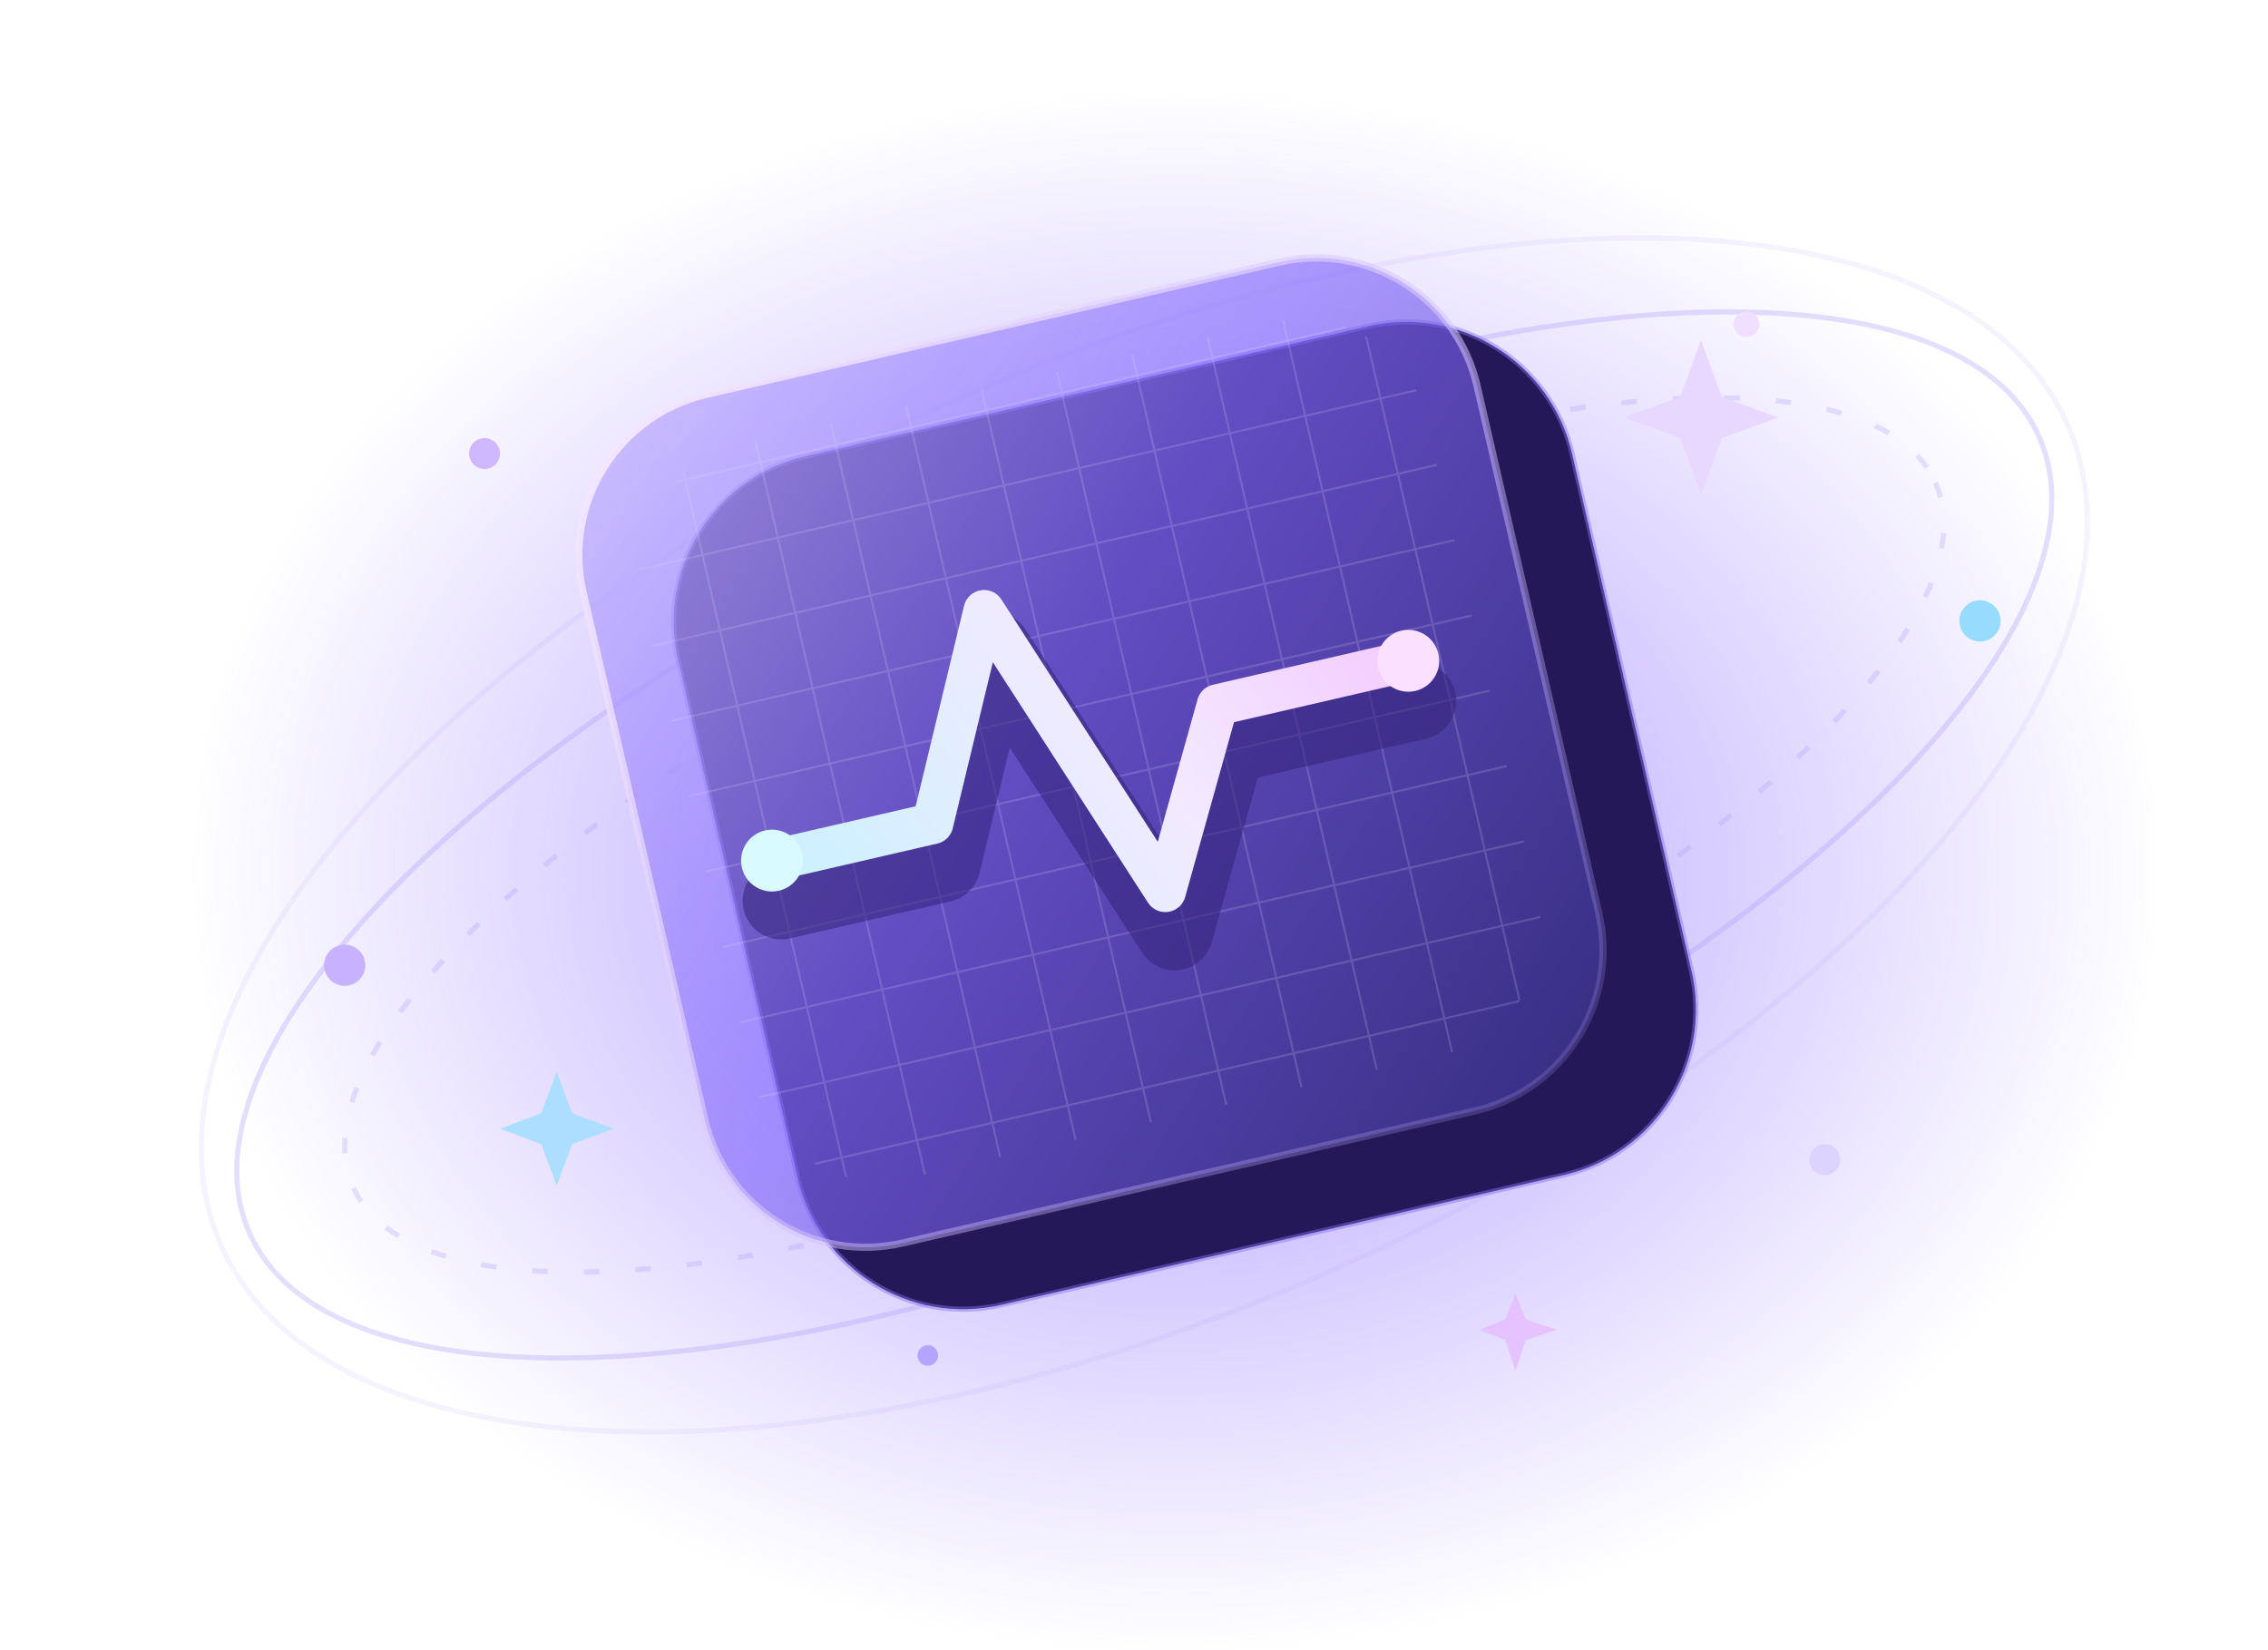
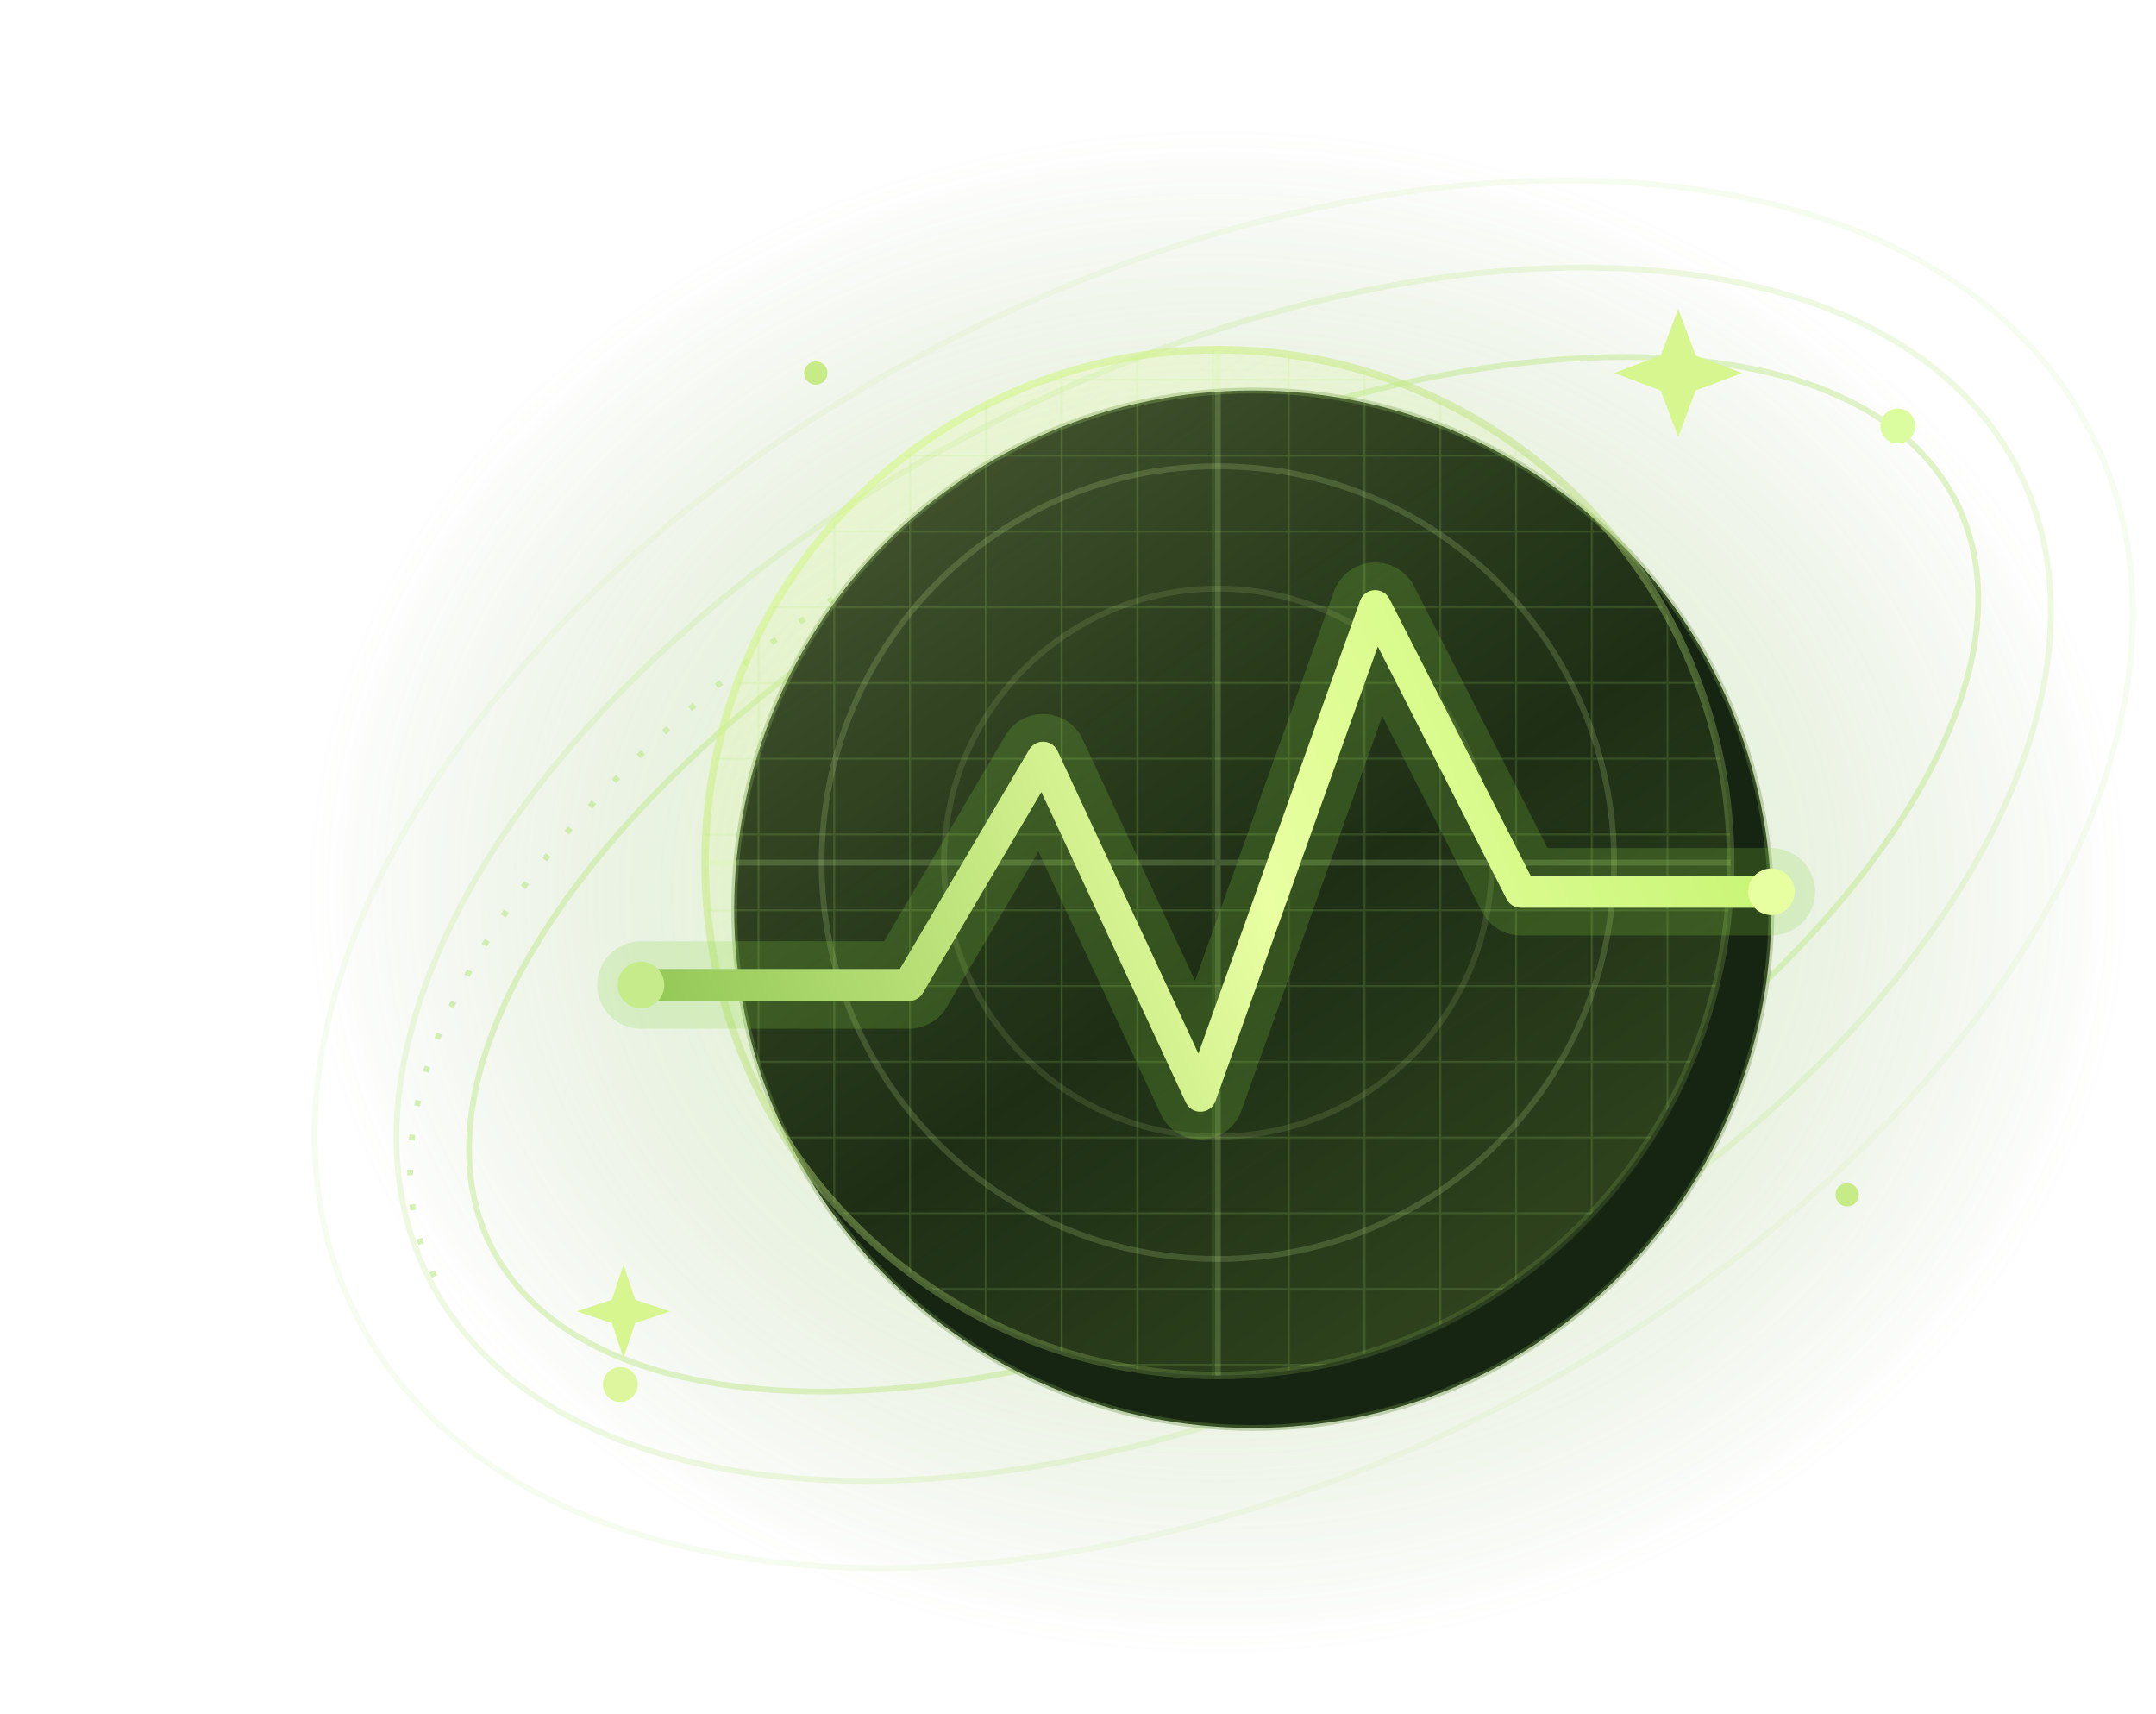
- <svg xmlns="http://www.w3.org/2000/svg" viewBox="0 0 440 320" fill="none">
+ <svg xmlns="http://www.w3.org/2000/svg" viewBox="0 0 370 294" fill="none">
  <defs>
-     <radialGradient id="halo">
-       <stop stop-color="#8868ff" stop-opacity=".7" />
-       <stop offset="1" stop-color="#8868ff" stop-opacity="0" />
+     <radialGradient id="a">
+       <stop stop-color="#baf56a" stop-opacity=".38" />
+       <stop offset=".66" stop-color="#78b148" stop-opacity=".15" />
+       <stop offset="1" stop-color="#518430" stop-opacity="0" />
    </radialGradient>
-     <linearGradient id="tile" x1="123" y1="54" x2="312" y2="247" gradientUnits="userSpaceOnUse">
-       <stop stop-color="#c8baff" stop-opacity=".8" />
-       <stop offset=".43" stop-color="#846afc" stop-opacity=".65" />
-       <stop offset="1" stop-color="#343285" stop-opacity=".65" />
+     <linearGradient id="b" x1="160" y1="70" x2="280" y2="244" gradientUnits="userSpaceOnUse">
+       <stop stop-color="#e7ff9a" stop-opacity=".22" />
+       <stop offset=".5" stop-color="#b0df55" stop-opacity=".05" />
+       <stop offset="1" stop-color="#b4e65c" stop-opacity=".2" />
    </linearGradient>
-     <linearGradient id="wave" x1="136" y1="180" x2="297" y2="106" gradientUnits="userSpaceOnUse">
-       <stop stop-color="#bdf4ff" />
-       <stop offset=".53" stop-color="#f2eaff" />
-       <stop offset="1" stop-color="#f5baff" />
+     <linearGradient id="c" x1="110" y1="185" x2="307" y2="103" gradientUnits="userSpaceOnUse">
+       <stop stop-color="#8dc451" />
+       <stop offset=".52" stop-color="#e9ffa2" />
+       <stop offset="1" stop-color="#bff36a" />
    </linearGradient>
-     <linearGradient id="edge" x1="134" y1="60" x2="280" y2="245" gradientUnits="userSpaceOnUse">
-       <stop stop-color="#f5e8ff" />
-       <stop offset="1" stop-color="#b7a5ff" stop-opacity=".15" />
+     <linearGradient id="d" x1="149" y1="72" x2="284" y2="237" gradientUnits="userSpaceOnUse">
+       <stop stop-color="#dbfa94" stop-opacity=".7" />
+       <stop offset="1" stop-color="#85ad4c" stop-opacity=".09" />
    </linearGradient>
-     <pattern id="grid" width="15" height="15" patternUnits="userSpaceOnUse">
-       <path d="M15 0H0v15" stroke="#e0d8ff" stroke-opacity=".18" stroke-width=".8" />
+     <pattern id="grid" width="13" height="13" patternUnits="userSpaceOnUse">
+       <path d="M13 0H0v13" stroke="#b9eb76" stroke-opacity=".15" stroke-width=".7" />
    </pattern>
+     <clipPath id="disc">
+       <circle cx="209" cy="148" r="88" />
+     </clipPath>
  </defs>
-   <ellipse cx="228" cy="169" rx="191" ry="153" fill="url(#halo)" />
-   <g transform="rotate(-24 222 162)" stroke="#ab9bfa">
-     <ellipse cx="222" cy="162" rx="190" ry="72" opacity=".32" />
-     <ellipse cx="222" cy="162" rx="168" ry="55" opacity=".28" stroke-dasharray="3 7" />
-     <ellipse cx="222" cy="162" rx="196" ry="92" opacity=".12" />
-     <circle cx="70" cy="122" r="4" fill="#c8b1ff" stroke="none" />
-     <circle cx="387" cy="190" r="4" fill="#97dcff" stroke="none" />
-     <circle cx="369" cy="119" r="2.5" fill="#f1dfff" stroke="none" />
+   <ellipse cx="209" cy="153" rx="158" ry="131" fill="url(#a)" />
+   <g transform="rotate(-27 210 150)" stroke="#b7e57c">
+     <ellipse cx="210" cy="150" rx="141" ry="69" opacity=".42" />
+     <ellipse cx="210" cy="150" rx="153" ry="87" opacity=".23" />
+     <ellipse cx="210" cy="150" rx="167" ry="103" opacity=".12" />
+     <path d="M58 150c0-41 68-75 152-75" stroke-dasharray="1 5" opacity=".55" />
+     <circle cx="78" cy="181" r="3" fill="#def79e" stroke="none" />
+     <circle cx="348" cy="134" r="3" fill="#dcfca0" stroke="none" />
  </g>
-   <g transform="rotate(-13 220 160)">
-     <rect x="141" y="76" width="178" height="169" rx="33" fill="#241858" stroke="#8671ed" stroke-opacity=".46" />
-     <rect x="126" y="60" width="178" height="169" rx="32" fill="url(#tile)" stroke="url(#edge)" stroke-width="1.4" />
-     <rect x="137" y="71" width="156" height="146" rx="25" fill="url(#grid)" />
-     <path d="M150 159h32l19-38 22 61 18-33h38" stroke="#342378" stroke-opacity=".55" stroke-width="15" stroke-linecap="round" stroke-linejoin="round" />
-     <path d="M150 151h32l19-38 22 61 18-33h38" stroke="url(#wave)" stroke-width="8" stroke-linecap="round" stroke-linejoin="round" />
-     <circle cx="150" cy="151" r="6" fill="#d9faff" />
-     <circle cx="279" cy="141" r="6" fill="#fbe1ff" />
+   <circle cx="215" cy="156" r="89" fill="#162512" stroke="#70954a" stroke-opacity=".36" />
+   <circle cx="209" cy="148" r="88" fill="url(#b)" stroke="url(#d)" stroke-width="1.3" />
+   <g clip-path="url(#disc)">
+     <path d="M117 57h184v184H117z" fill="url(#grid)" />
+     <circle cx="209" cy="148" r="68" stroke="#dcf7a3" stroke-opacity=".17" />
+     <circle cx="209" cy="148" r="47" stroke="#dcf7a3" stroke-opacity=".12" />
+     <path d="M116 148h185M209 57v184" stroke="#d6fc96" stroke-opacity=".2" />
  </g>
-   <path d="M330 66l4 11 11 4-11 4-4 11-4-11-11-4 11-4z" fill="#e8d7ff" />
-   <path d="M108 208l3 8 8 3-8 3-3 8-3-8-8-3 8-3z" fill="#acdfff" />
-   <path d="M294 251l2 5 6 2-6 2-2 6-2-6-5-2 5-2z" fill="#e6bcff" opacity=".8" />
-   <circle cx="94" cy="88" r="3" fill="#d0b8ff" />
-   <circle cx="354" cy="225" r="3" fill="#ddd3ff" />
-   <circle cx="180" cy="263" r="2" fill="#b5a5ff" />
+   <path d="M110 169h46l23-39 27 58 30-84 25 49h43" stroke="#89d146" stroke-opacity=".21" stroke-width="15" stroke-linecap="round" stroke-linejoin="round" />
+   <path d="M110 169h46l23-39 27 58 30-84 25 49h43" stroke="url(#c)" stroke-width="5.5" stroke-linecap="round" stroke-linejoin="round" />
+   <circle cx="110" cy="169" r="4" fill="#c6eb8a" />
+   <circle cx="304" cy="153" r="4" fill="#e7ffa0" />
+   <path d="m288 53 3 8 8 3-8 3-3 8-3-8-8-3 8-3zm-181 164 2 6 6 2-6 2-2 6-2-6-6-2 6-2z" fill="#d7f68f" />
+   <circle cx="317" cy="205" r="2" fill="#c7eb87" />
+   <circle cx="140" cy="64" r="2" fill="#c7eb87" />
</svg>
